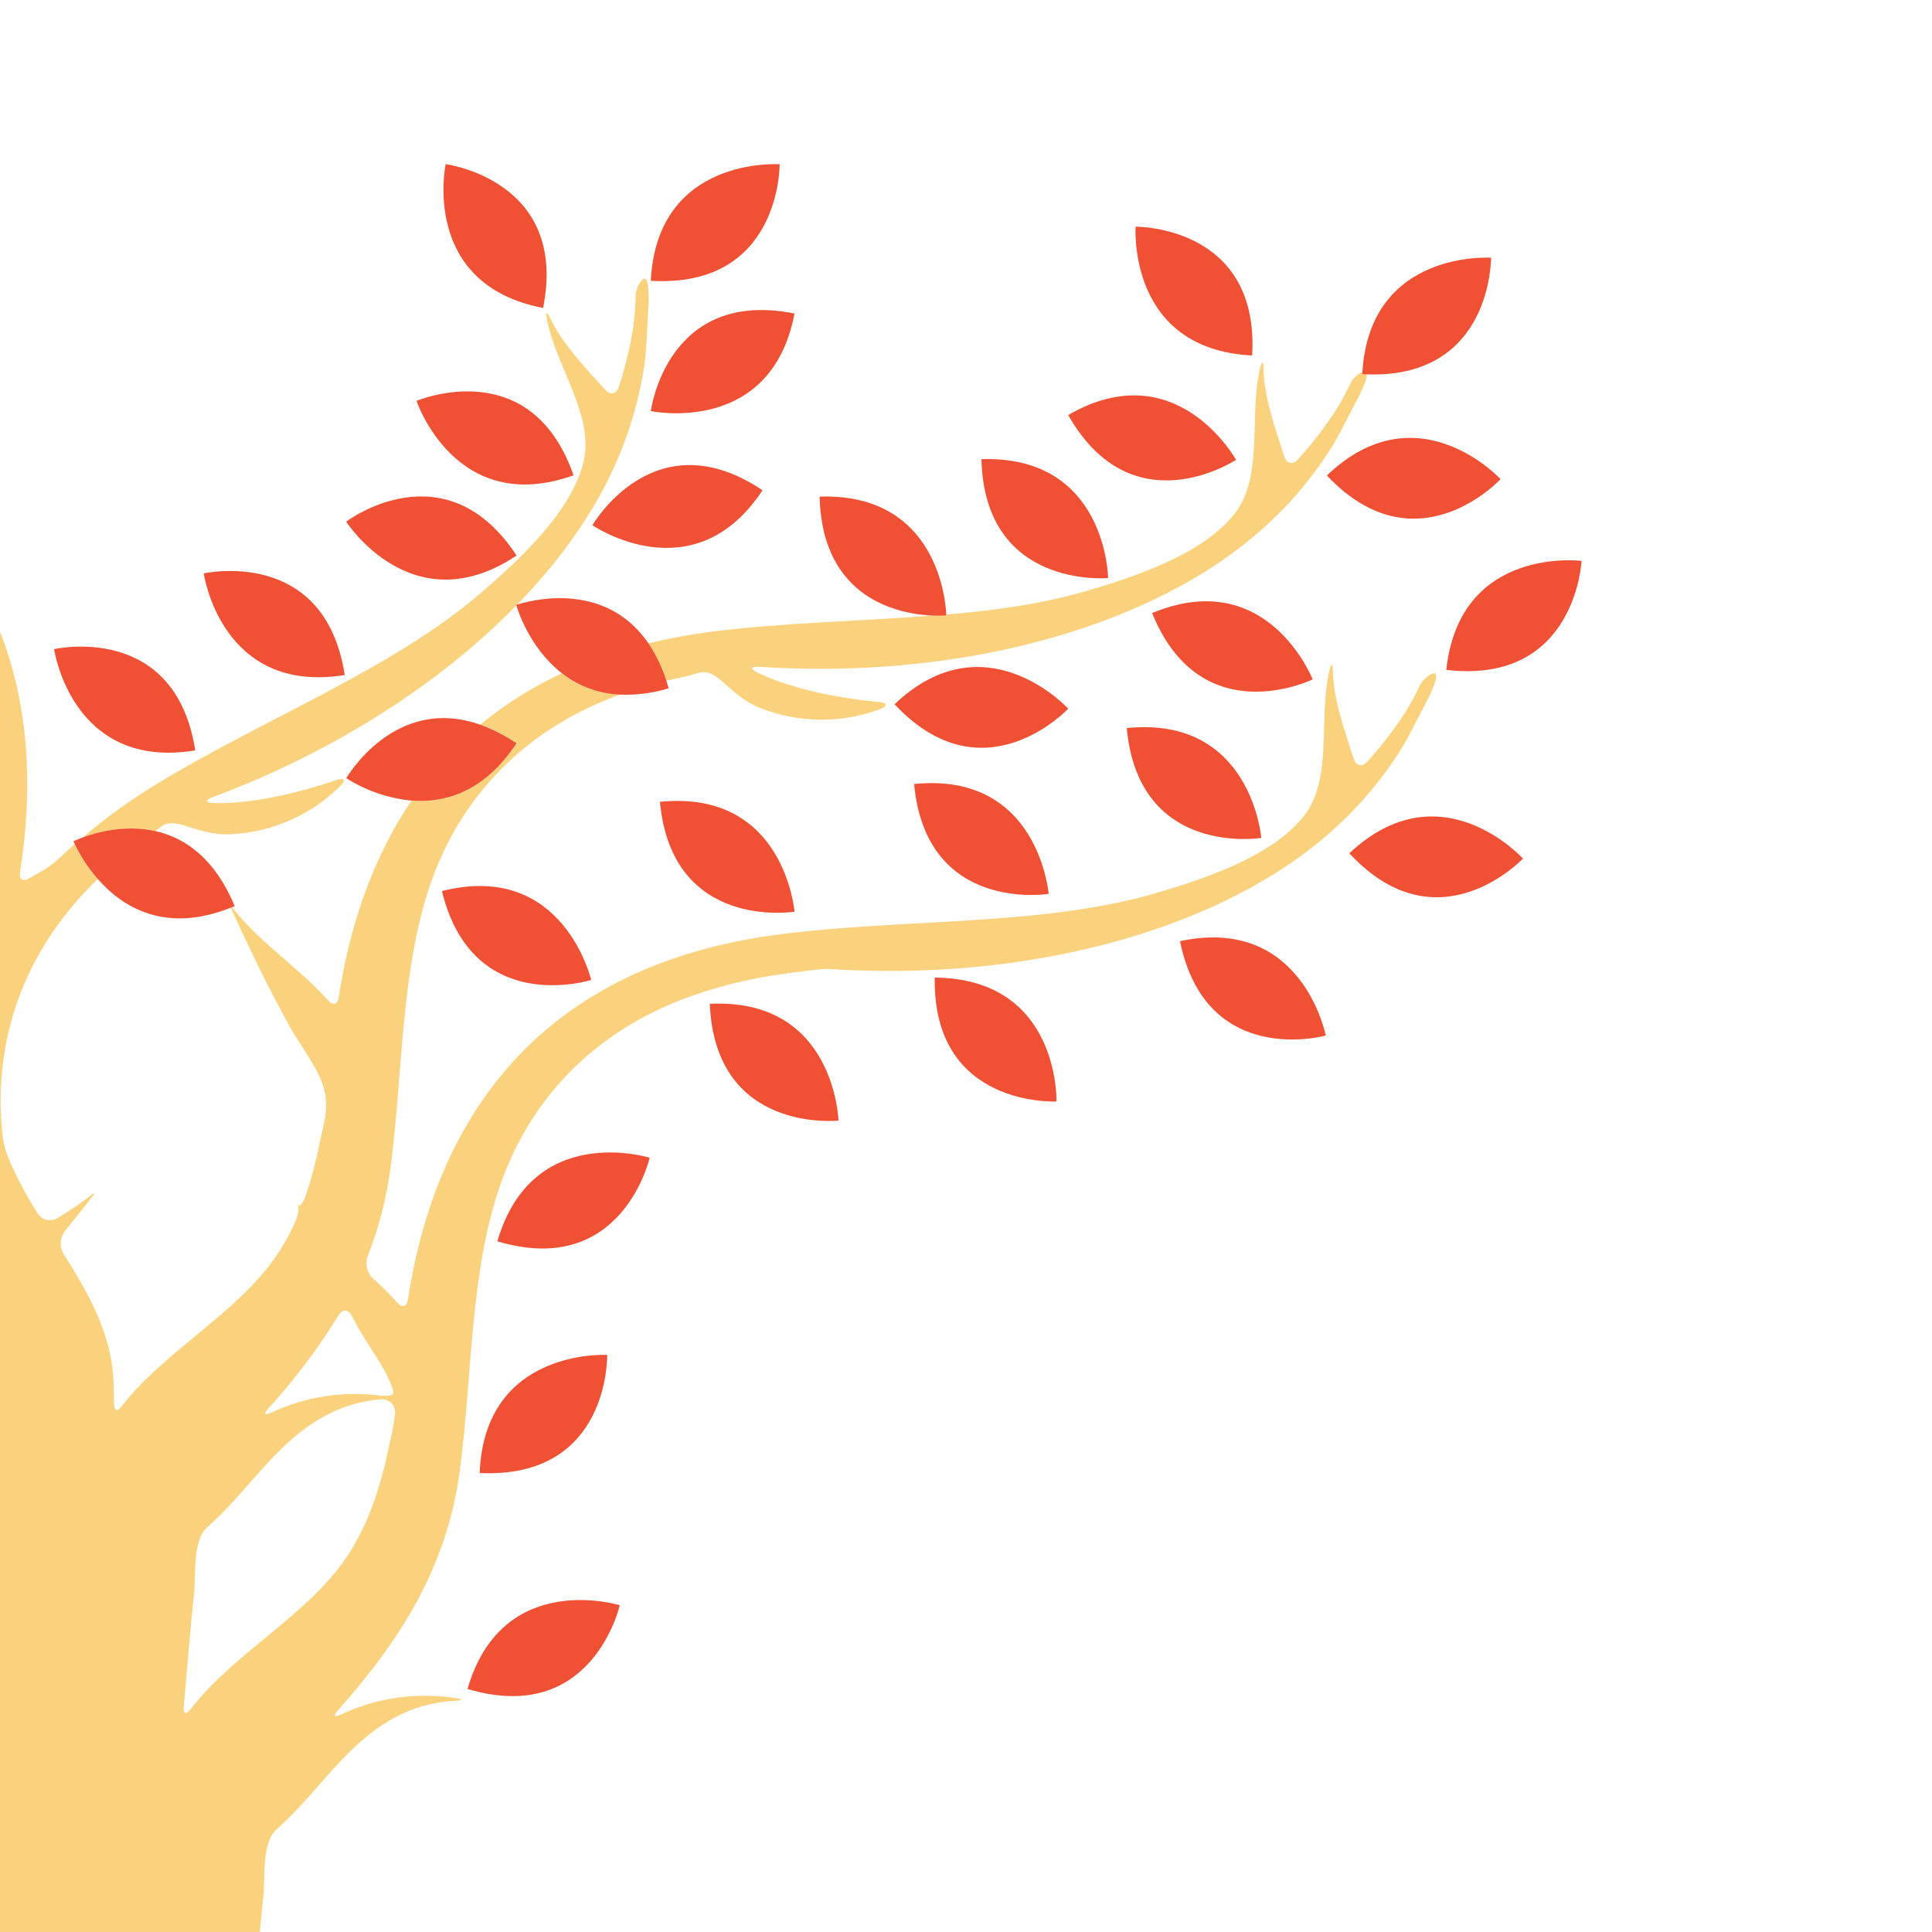
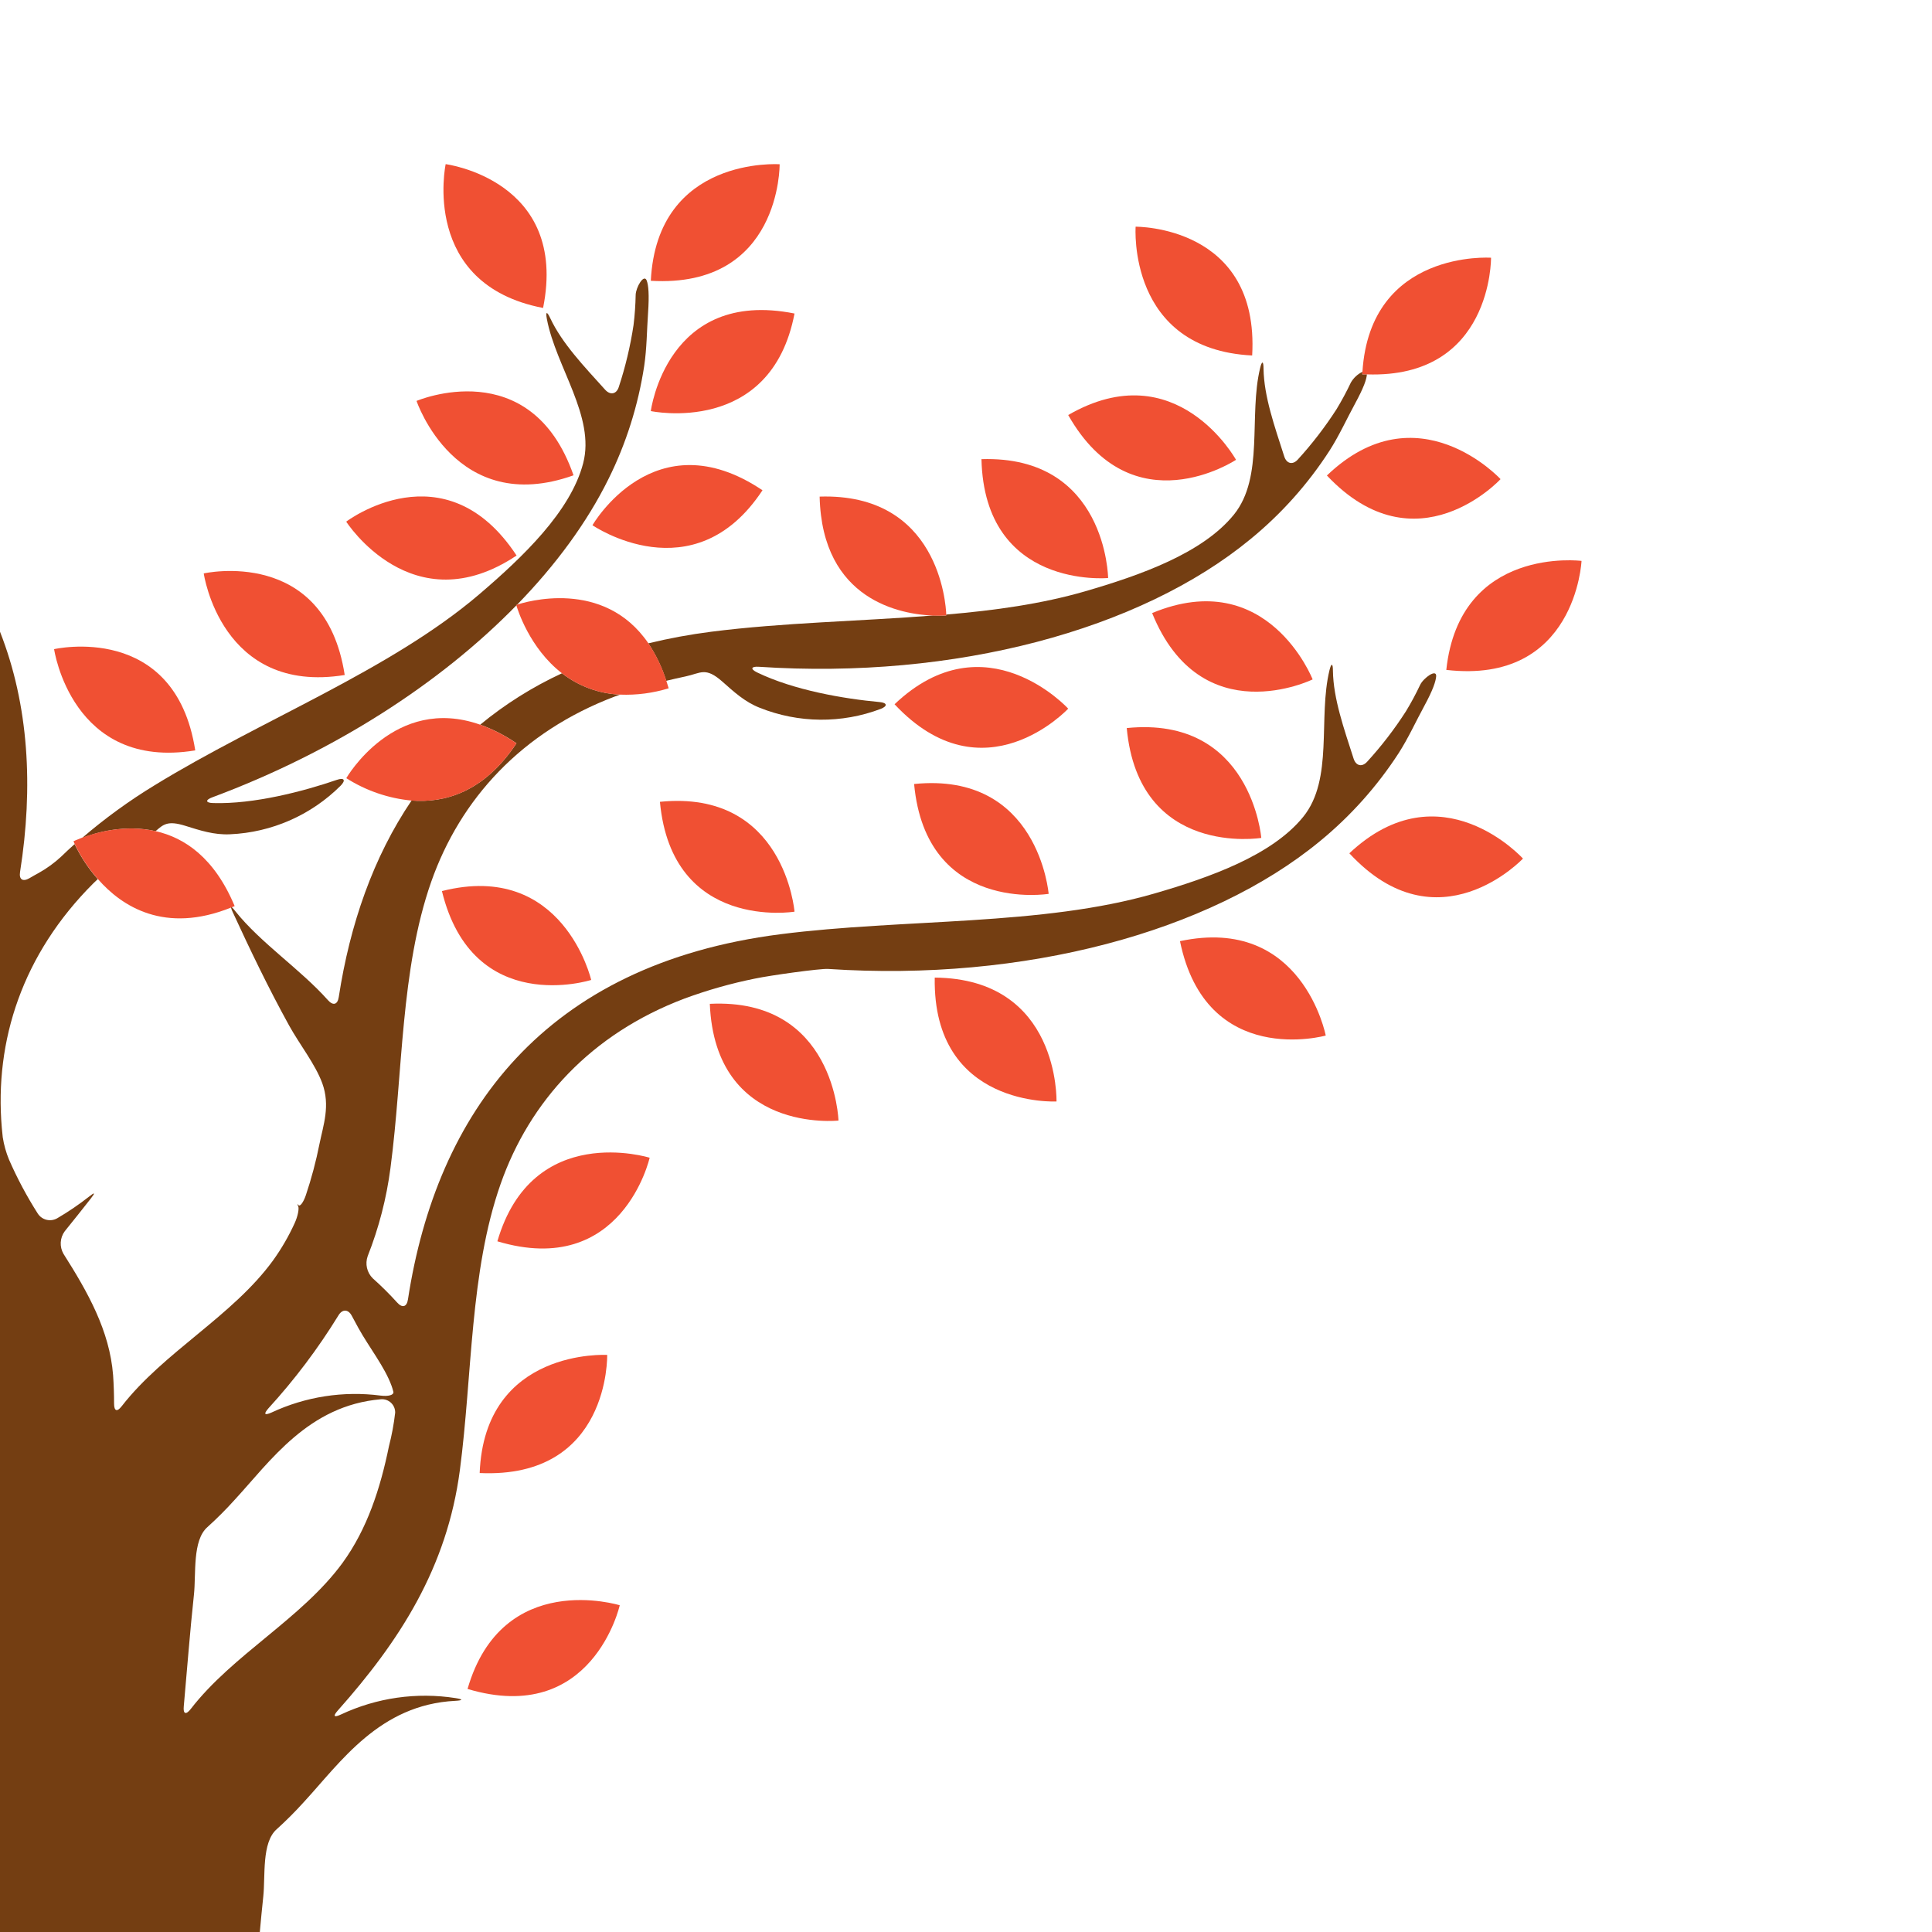
<svg xmlns="http://www.w3.org/2000/svg" id="Layer_1" data-name="Layer 1" viewBox="0 0 500 500">
  <defs>
-     <style>.cls-1{fill:none;}.cls-2{fill:#f7b733;opacity:0.63;}.cls-3{fill:#f05033;}</style>
+     <style>.cls-1{fill:none;}.cls-2{fill:#6d3406;opacity:0.95;}.cls-3{fill:#f05033;}</style>
  </defs>
  <path class="cls-1" d="M0,0V163.41c7.52,19.1,8.68,40.34,5.22,62.25-.31,2,.72,2.63,2.44,1.61.77-.46,1.56-.9,2.37-1.34a30.23,30.23,0,0,0,5.79-4.2c1.13-1.11,2.32-2.2,3.52-3.28-.22-.46-.32-.73-.32-.73s.79-.39,2.15-.9A142.38,142.38,0,0,1,40,203.16c27.51-16.88,60.83-29.68,83.9-49.32,11.45-9.74,23.77-21.53,27-34,3.17-12.11-7-24.89-9.39-37.34-.37-2,0-2,.87-.22,3.06,6.52,8.73,12.45,14.21,18.52,1.34,1.48,2.94,1.17,3.54-.73a98.1,98.1,0,0,0,3.81-16,75.52,75.52,0,0,0,.55-7.82c.07-2,2.15-5.56,2.86-3.7.46,1.21.69,3.65.35,8.3s-.35,9.23-1,13.79A99.27,99.27,0,0,1,157.37,124c-5.52,11.16-13.56,22.14-23.61,32.46,2-.65,22.45-7,34.05,10a148.06,148.06,0,0,1,16.22-3c18.61-2.38,38.44-2.71,57.5-4.21-8.22-.32-28.78-3.81-29.42-30.8,30.81-1,32.67,27.71,32.77,30.52,12.55-1.1,24.71-2.8,35.9-6,14.43-4.19,30.51-9.87,38.59-19.89,7.85-9.75,3.81-25.58,6.77-37.91.46-2,.85-1.85.88.15.11,7.21,2.86,14.93,5.36,22.72.61,1.91,2.19,2.28,3.53.79a98.12,98.12,0,0,0,10-13,76.14,76.14,0,0,0,3.71-6.9,7,7,0,0,1,3-2.79c2-31.66,33.28-29.49,33.28-29.49s.34,31.31-32.13,30.19c-.1,1.31-.91,3.61-3.07,7.59s-4.11,8.28-6.6,12.16a98.9,98.9,0,0,1-20.5,22.93c-28.49,23.45-76.43,36.37-127.22,33-2-.13-2.23.59-.43,1.46,9.51,4.61,22.48,6.83,31.69,7.67,2,.18,2.17,1,.31,1.77a43.14,43.14,0,0,1-31.29-.28c-3.86-1.5-6.7-4.13-9.65-6.74-4.46-4-5.64-2.2-9.58-1.38q-2.5.52-5,1.13c.21.63.41,1.27.6,1.94a37.69,37.69,0,0,1-12.55,1.64c-.43.16-.88.3-1.32.47-24.21,9.14-40.07,26.58-47.59,48-8,22.73-7.27,49.32-10.54,74.07a95.62,95.62,0,0,1-5.89,22.78,5.49,5.49,0,0,0,1.31,5.75,82.69,82.69,0,0,1,6.3,6.25c1.32,1.49,2.51,1.18,2.81-.8,7.42-48.3,35.2-86.68,96.35-94.52,32-4.09,67.67-2.09,96.76-10.53,14.43-4.18,30.51-9.87,38.58-19.89,7.86-9.74,3.81-25.58,6.77-37.91.47-1.94.85-1.84.89.16.11,7.21,2.85,14.93,5.35,22.72.61,1.9,2.2,2.27,3.53.78a96.64,96.64,0,0,0,10-13,73.73,73.73,0,0,0,3.71-6.9c.89-1.79,4.25-4.2,4.13-2.2-.07,1.29-.87,3.62-3.08,7.7s-4.11,8.28-6.6,12.16a99.42,99.42,0,0,1-20.51,22.94c-28.49,23.44-76.43,36.37-127.21,33-2-.14-15,1.67-18.94,2.5a122.63,122.63,0,0,0-18.23,5.17c-24.21,9.14-40.07,26.57-47.59,48-8,22.73-7.28,49.32-10.54,74.07-3.33,25.25-15.56,44.2-31.57,62.16-1.34,1.5-1,1.9.8,1.05a51.18,51.18,0,0,1,29.69-4.24c2,.31,1.93.59-.07.7-19.67,1-29.71,15.89-39.26,26.24a97.36,97.36,0,0,1-7,7c-3.91,3.45-2.9,12.06-3.46,17.38-.33,3.06-.62,6.13-.9,9.21H500V0ZM14,168s31.31-7.16,36.53,26.2C18.55,199.42,14,168,14,168ZM52.73,148.4s31.33-7.09,36.48,26.29C57.21,179.88,52.73,148.4,52.73,148.4ZM89.6,135s25.56-19.45,44.09,8.77C106.73,161.81,89.6,135,89.6,135Zm58.83-12c-30.53,10.9-40.63-19.25-40.63-19.25S137.33,91.12,148.43,123ZM140.55,79.7c-31.84-6.13-25.21-37.22-25.21-37.22S147.19,46.59,140.55,79.7Zm61.22-37.19s.37,32.12-33.34,30.16C170.05,40.29,201.77,42.51,201.77,42.51Zm-48.44,93.42s16-27.86,44-9.05C179.52,154,153.33,135.93,153.33,135.93Zm15.1-29.54s4.08-31.86,37.19-25.25C199.53,113,168.43,106.39,168.43,106.39ZM254,118.83c32.4-1,32.78,30.76,32.78,30.76S254.79,152.59,254,118.83Zm22.46-11.42C304.52,91.18,319.88,119,319.88,119S293.11,136.78,276.45,107.41ZM324.06,92c-32.38-1.63-30.16-33.34-30.16-33.34S326,58.3,324.06,92ZM114.37,230.61c31.42-8,38.63,23,38.63,23S122.41,263.4,114.37,230.61Zm56.42-23.1c32.26-3.26,34.83,28.43,34.83,28.43S173.92,241.13,170.79,207.51ZM121,437.1c9-31.13,39.39-21.66,39.39-21.66S153.32,446.78,121,437.1Zm3.21-55.88c1.22-32.39,33-30.57,33-30.57S157.91,382.77,124.18,381.22Zm4.54-60c9.07-31.13,39.41-21.63,39.41-21.63S161.06,331,128.72,321.25Zm55-61.46C216.08,258.19,217,290,217,290S185.09,293.53,183.7,259.79Zm52.87-56.89c32.25-3.26,34.82,28.43,34.82,28.43S239.7,236.52,236.57,202.9Zm-5.06-20.64c23.5-22.33,44.94,1.14,44.94,1.14S254.57,206.92,231.51,182.26Zm60.09,6.16c32.25-3.26,34.82,28.43,34.82,28.43S294.72,222,291.6,188.42Zm6.57-29.76c29.94-12.43,41.54,17.17,41.54,17.17S310.86,190,298.17,158.66Zm45.23-35.59c23.4-22.44,44.94.94,44.94.94S366.57,147.63,343.4,123.07Zm-70,162s-32.07,1.7-31.51-32.06C274.32,253.28,273.42,285.06,273.42,285.06Zm32-41.49C337.08,236.8,343.1,268,343.1,268S312.16,276.65,305.38,243.57Zm43.83-22.74c23.61-22.21,44.93,1.37,44.93,1.37S372.14,245.61,349.21,220.83Zm25.09-47.46c3.47-32.23,35-28.21,35-28.21S407.84,177.25,374.3,173.37Z" />
  <path class="cls-1" d="M25.31,227.51c-.38.37-.78.72-1.15,1.09C5.84,246.87-1.47,269.28.47,291.9c.07.8.15,1.61.24,2.41a25.45,25.45,0,0,0,1.62,5.79,101.83,101.83,0,0,0,7.44,13.95,3.76,3.76,0,0,0,5.07,1.25A71.87,71.87,0,0,0,23,309.74c1.56-1.25,1.73-1.11.5.46-2.22,2.82-4.46,5.65-6.74,8.46a5.35,5.35,0,0,0-.32,5.87c6.26,9.86,11.94,19.88,12.83,31.4q.29,3.65.25,7.31c0,2,.81,2.27,2,.68,10.91-14,28.67-23.29,39.15-37.71a56.73,56.73,0,0,0,5.57-9.6c.84-1.81,1.21-3.82.93-4.43s-.26-.71.09-.26,1.24-.67,1.89-2.57A108.14,108.14,0,0,0,82.74,296c1-4.8,2.84-9.86.71-15.68-1.81-5-5.84-10-8.58-14.93-5.41-9.82-10.08-19.56-14.56-29.28a7,7,0,0,1-.49-1.27C42.63,241.79,31.52,234.59,25.31,227.51Z" />
  <path class="cls-1" d="M133.63,156.64c-19.72,20.23-47.19,38-78.72,49.71-1.88.69-1.79,1.44.21,1.49,10.56.31,23.3-3,32-6,1.89-.65,2.41.06,1,1.49a43.15,43.15,0,0,1-28.63,12.59c-4.14.21-7.82-1-11.58-2.19-4.6-1.44-5.71-.35-7.69,1.38,7.43,1.68,15.22,6.84,20.46,19.4l-.71.29a7.35,7.35,0,0,1,.89,1c6.56,8.3,16.83,15.05,24,23.06,1.33,1.5,2.51,1.19,2.81-.79,2.9-18.89,8.94-36.24,18.84-50.86a38.3,38.3,0,0,1-16.89-5.8s12.47-21.68,34.66-13.84a98,98,0,0,1,21.16-13.3C137,167.72,133.92,157.65,133.63,156.64Z" />
  <path class="cls-1" d="M88.61,404.44c6.37-8.75,9.78-19.23,12-30.18a62.68,62.68,0,0,0,1.61-8.68,3.41,3.41,0,0,0-3.72-3.47c-18.75,1.6-28.57,16-37.89,26.1a95.46,95.46,0,0,1-7,7c-3.9,3.44-2.9,12.06-3.46,17.38-1,9.62-1.77,19.36-2.64,29-.17,2,.57,2.26,1.8.68C60.25,428.18,78.09,418.91,88.61,404.44Z" />
  <path class="cls-1" d="M70.27,365.52a51.18,51.18,0,0,1,28.25-4.38c2,.25,3.48-.14,3.28-1a15.24,15.24,0,0,0-.47-1.55c-1.8-4.95-5.83-10-8.57-14.93-.59-1.06-1.16-2.12-1.72-3.18-.93-1.76-2.46-1.77-3.48-.05a159.2,159.2,0,0,1-18.09,24C68.14,366,68.46,366.36,70.27,365.52Z" />
  <path class="cls-2" d="M40.27,215.1c2-1.73,3.09-2.82,7.69-1.38,3.76,1.17,7.44,2.4,11.58,2.19a43.15,43.15,0,0,0,28.63-12.59c1.4-1.43.88-2.14-1-1.49-8.74,3-21.48,6.32-32,6-2-.05-2.09-.8-.21-1.49,31.53-11.75,59-29.48,78.72-49.71l0-.08.15-.06c10.05-10.32,18.09-21.3,23.61-32.46a99.27,99.27,0,0,0,9.28-29.33c.68-4.56.68-9.19,1-13.79s.11-7.09-.35-8.3c-.71-1.86-2.79,1.71-2.86,3.7a75.52,75.52,0,0,1-.55,7.82,98.1,98.1,0,0,1-3.81,16c-.6,1.9-2.2,2.21-3.54.73-5.48-6.07-11.15-12-14.21-18.52-.85-1.82-1.24-1.75-.87.22,2.36,12.45,12.56,25.23,9.39,37.34-3.25,12.45-15.57,24.24-27,34-23.07,19.64-56.39,32.44-83.9,49.32a142.38,142.38,0,0,0-18.79,13.66C24.75,215.47,32.3,213.29,40.27,215.1Z" />
  <path class="cls-2" d="M177.41,175.06c3.94-.82,5.12-2.58,9.58,1.38,2.95,2.61,5.79,5.24,9.65,6.74a43.14,43.14,0,0,0,31.29.28c1.86-.73,1.68-1.59-.31-1.77-9.21-.84-22.18-3.06-31.69-7.67-1.8-.87-1.57-1.59.43-1.46,50.79,3.38,98.73-9.54,127.22-33a98.9,98.9,0,0,0,20.5-22.93c2.49-3.88,4.4-8.11,6.6-12.16s3-6.28,3.07-7.59c-.4,0-.79,0-1.2,0,0-.23,0-.44.05-.66a7,7,0,0,0-3,2.79,76.14,76.14,0,0,1-3.71,6.9,98.12,98.12,0,0,1-10,13c-1.34,1.49-2.92,1.12-3.53-.79-2.5-7.79-5.25-15.51-5.36-22.72,0-2-.42-2.1-.88-.15-3,12.33,1.08,28.16-6.77,37.91-8.08,10-24.16,15.7-38.59,19.89-11.19,3.24-23.35,4.94-35.9,6,0,.14,0,.24,0,.24a28.44,28.44,0,0,1-3.36,0c-19.06,1.5-38.89,1.83-57.5,4.21a148.06,148.06,0,0,0-16.22,3,37.84,37.84,0,0,1,4.64,9.69Q174.91,175.59,177.41,175.06Z" />
  <path class="cls-2" d="M71.6,473.41a97.36,97.36,0,0,0,7-7c9.55-10.35,19.59-25.26,39.26-26.24,2-.11,2-.39.07-.7a51.18,51.18,0,0,0-29.69,4.24c-1.82.85-2.14.45-.8-1.05,16-18,28.24-36.91,31.57-62.16,3.26-24.75,2.56-51.34,10.54-74.07,7.52-21.42,23.38-38.85,47.59-48a122.63,122.63,0,0,1,18.23-5.17c3.93-.83,16.94-2.64,18.94-2.5,50.78,3.38,98.72-9.55,127.21-33A99.42,99.42,0,0,0,362,194.87c2.49-3.88,4.39-8.1,6.6-12.16s3-6.41,3.08-7.7c.12-2-3.24.41-4.13,2.2a73.73,73.73,0,0,1-3.71,6.9,96.64,96.64,0,0,1-10,13c-1.33,1.49-2.92,1.12-3.53-.78-2.5-7.79-5.24-15.51-5.35-22.72,0-2-.42-2.1-.89-.16-3,12.33,1.09,28.17-6.77,37.91-8.07,10-24.15,15.71-38.58,19.89-29.09,8.44-64.74,6.44-96.76,10.53C140.78,249.6,113,288,105.58,336.28c-.3,2-1.49,2.29-2.81.8a82.69,82.69,0,0,0-6.3-6.25,5.49,5.49,0,0,1-1.31-5.75,95.62,95.62,0,0,0,5.89-22.78c3.27-24.75,2.57-51.34,10.54-74.07,7.52-21.41,23.38-38.85,47.59-48,.44-.17.89-.31,1.32-.47a26.26,26.26,0,0,1-15.06-5.52,98,98,0,0,0-21.16,13.3,42.11,42.11,0,0,1,9.38,4.82c-8.41,12.74-18.65,15.48-27.15,14.82-9.9,14.62-15.94,32-18.84,50.86-.3,2-1.48,2.29-2.81.79-7.12-8-17.39-14.76-24-23.06a7.35,7.35,0,0,0-.89-1l-.2.08a7,7,0,0,0,.49,1.27c4.48,9.72,9.15,19.46,14.56,29.28,2.74,4.95,6.77,10,8.58,14.93,2.13,5.82.26,10.88-.71,15.68a108.14,108.14,0,0,1-3.54,13.32c-.65,1.9-1.53,3-1.89,2.57s-.38-.34-.09.26-.09,2.62-.93,4.43a56.73,56.73,0,0,1-5.57,9.6c-10.48,14.42-28.24,23.68-39.15,37.71-1.22,1.59-2,1.32-2-.68q0-3.66-.25-7.31c-.89-11.52-6.57-21.54-12.83-31.4a5.35,5.35,0,0,1,.32-5.87c2.28-2.81,4.52-5.64,6.74-8.46,1.23-1.57,1.06-1.71-.5-.46a71.87,71.87,0,0,1-8.18,5.56,3.76,3.76,0,0,1-5.07-1.25A101.83,101.83,0,0,1,2.33,300.1a25.45,25.45,0,0,1-1.62-5.79c-.09-.8-.17-1.61-.24-2.41-1.94-22.62,5.37-45,23.69-63.3.37-.37.77-.72,1.15-1.09a39.34,39.34,0,0,1-6-9.06c-1.2,1.08-2.39,2.17-3.52,3.28a30.23,30.23,0,0,1-5.79,4.2c-.81.44-1.6.88-2.37,1.34-1.72,1-2.75.37-2.44-1.61,3.46-21.91,2.3-43.15-5.22-62.25V500H67.24c.28-3.08.57-6.15.9-9.21C68.7,485.47,67.69,476.86,71.6,473.41ZM69.47,364.47a159.2,159.2,0,0,0,18.09-24c1-1.72,2.55-1.71,3.48.05.56,1.06,1.13,2.12,1.72,3.18,2.74,4.95,6.77,10,8.57,14.93a15.24,15.24,0,0,1,.47,1.55c.2.86-1.29,1.25-3.28,1a51.18,51.18,0,0,0-28.25,4.38C68.46,366.36,68.14,366,69.47,364.47ZM49.36,442.29c-1.23,1.58-2,1.32-1.8-.68.87-9.68,1.61-19.42,2.64-29,.56-5.32-.44-13.94,3.46-17.38a95.46,95.46,0,0,0,7-7c9.32-10.09,19.14-24.5,37.89-26.1a3.41,3.41,0,0,1,3.72,3.47,62.68,62.68,0,0,1-1.61,8.68c-2.23,10.95-5.64,21.43-12,30.18C78.09,418.91,60.25,428.18,49.36,442.29Z" />
  <path class="cls-3" d="M293.9,58.67S291.68,90.38,324.06,92C326,58.3,293.9,58.67,293.9,58.67Z" />
  <path class="cls-3" d="M353.75,96.89C386.22,98,385.88,66.7,385.88,66.7s-31.25-2.17-33.28,29.49c0,.22,0,.43-.05.66C353,96.88,353.35,96.88,353.75,96.89Z" />
  <path class="cls-3" d="M388.34,124s-21.54-23.38-44.94-.94C366.57,147.63,388.34,124,388.34,124Z" />
  <path class="cls-3" d="M276.45,107.41C293.11,136.78,319.88,119,319.88,119S304.52,91.18,276.45,107.41Z" />
  <path class="cls-3" d="M115.34,42.48s-6.63,31.09,25.21,37.22C147.19,46.59,115.34,42.48,115.34,42.48Z" />
  <path class="cls-3" d="M201.77,42.51s-31.72-2.22-33.34,30.16C202.14,74.63,201.77,42.51,201.77,42.51Z" />
  <path class="cls-3" d="M168.43,106.39s31.1,6.59,37.19-25.25C172.51,74.53,168.43,106.39,168.43,106.39Z" />
  <path class="cls-3" d="M107.8,103.76s10.1,30.15,40.63,19.25C137.33,91.12,107.8,103.76,107.8,103.76Z" />
  <path class="cls-3" d="M153.33,135.93s26.19,18,44-9.05C169.32,108.07,153.33,135.93,153.33,135.93Z" />
  <path class="cls-3" d="M89.6,135s17.13,26.78,44.09,8.77C115.16,115.58,89.6,135,89.6,135Z" />
  <path class="cls-3" d="M52.73,148.4s4.48,31.48,36.48,26.29C84.06,141.31,52.73,148.4,52.73,148.4Z" />
  <path class="cls-3" d="M14,168s4.55,31.47,36.53,26.2C45.31,160.79,14,168,14,168Z" />
  <path class="cls-3" d="M133.63,156.64c.29,1,3.37,11.08,11.81,17.61a26.26,26.26,0,0,0,15.06,5.52,37.69,37.69,0,0,0,12.55-1.64c-.19-.67-.39-1.31-.6-1.94a37.84,37.84,0,0,0-4.64-9.69c-11.6-17-32.09-10.65-34.05-10l-.15.06Z" />
  <path class="cls-3" d="M89.62,201.39a38.3,38.3,0,0,0,16.89,5.8c8.5.66,18.74-2.08,27.15-14.82a42.11,42.11,0,0,0-9.38-4.82C102.09,179.71,89.62,201.39,89.62,201.39Z" />
  <path class="cls-3" d="M59.82,234.87l.2-.08.71-.29c-5.24-12.56-13-17.72-20.46-19.4-8-1.81-15.52.37-19.1,1.72-1.36.51-2.15.9-2.15.9s.1.27.32.73a39.34,39.34,0,0,0,6,9.06C31.52,234.59,42.63,241.79,59.82,234.87Z" />
  <path class="cls-3" d="M254,118.83c.8,33.76,32.78,30.76,32.78,30.76S286.39,117.8,254,118.83Z" />
  <path class="cls-3" d="M298.17,158.66c12.69,31.29,41.54,17.17,41.54,17.17S328.11,146.23,298.17,158.66Z" />
  <path class="cls-3" d="M231.51,182.26c23.06,24.66,44.94,1.14,44.94,1.14S255,159.93,231.51,182.26Z" />
  <path class="cls-3" d="M244.89,159.28s0-.1,0-.24c-.1-2.81-2-31.5-32.77-30.52.64,27,21.2,30.48,29.42,30.8A28.44,28.44,0,0,0,244.89,159.28Z" />
  <path class="cls-3" d="M121,437.1c32.35,9.68,39.39-21.66,39.39-21.66S130,406,121,437.1Z" />
  <path class="cls-3" d="M157.14,350.65s-31.74-1.82-33,30.57C157.91,382.77,157.14,350.65,157.14,350.65Z" />
  <path class="cls-3" d="M128.72,321.25c32.34,9.7,39.41-21.63,39.41-21.63S137.79,290.12,128.72,321.25Z" />
  <path class="cls-3" d="M183.7,259.79C185.09,293.53,217,290,217,290S216.08,258.19,183.7,259.79Z" />
  <path class="cls-3" d="M241.91,253c-.56,33.76,31.51,32.06,31.51,32.06S274.32,253.28,241.91,253Z" />
  <path class="cls-3" d="M374.3,173.37c33.54,3.88,35-28.21,35-28.21S377.77,141.14,374.3,173.37Z" />
  <path class="cls-3" d="M170.79,207.51c3.13,33.62,34.83,28.43,34.83,28.43S203.05,204.25,170.79,207.51Z" />
  <path class="cls-3" d="M114.37,230.61c8,32.79,38.63,23,38.63,23S145.79,222.64,114.37,230.61Z" />
  <path class="cls-3" d="M236.57,202.9c3.13,33.62,34.82,28.43,34.82,28.43S268.82,199.64,236.57,202.9Z" />
  <path class="cls-3" d="M305.38,243.57C312.16,276.65,343.1,268,343.1,268S337.08,236.8,305.38,243.57Z" />
  <path class="cls-3" d="M291.6,188.42c3.12,33.62,34.82,28.43,34.82,28.43S323.85,185.16,291.6,188.42Z" />
  <path class="cls-3" d="M349.21,220.83c22.93,24.78,44.93,1.37,44.93,1.37S372.82,198.62,349.21,220.83Z" />
</svg>
